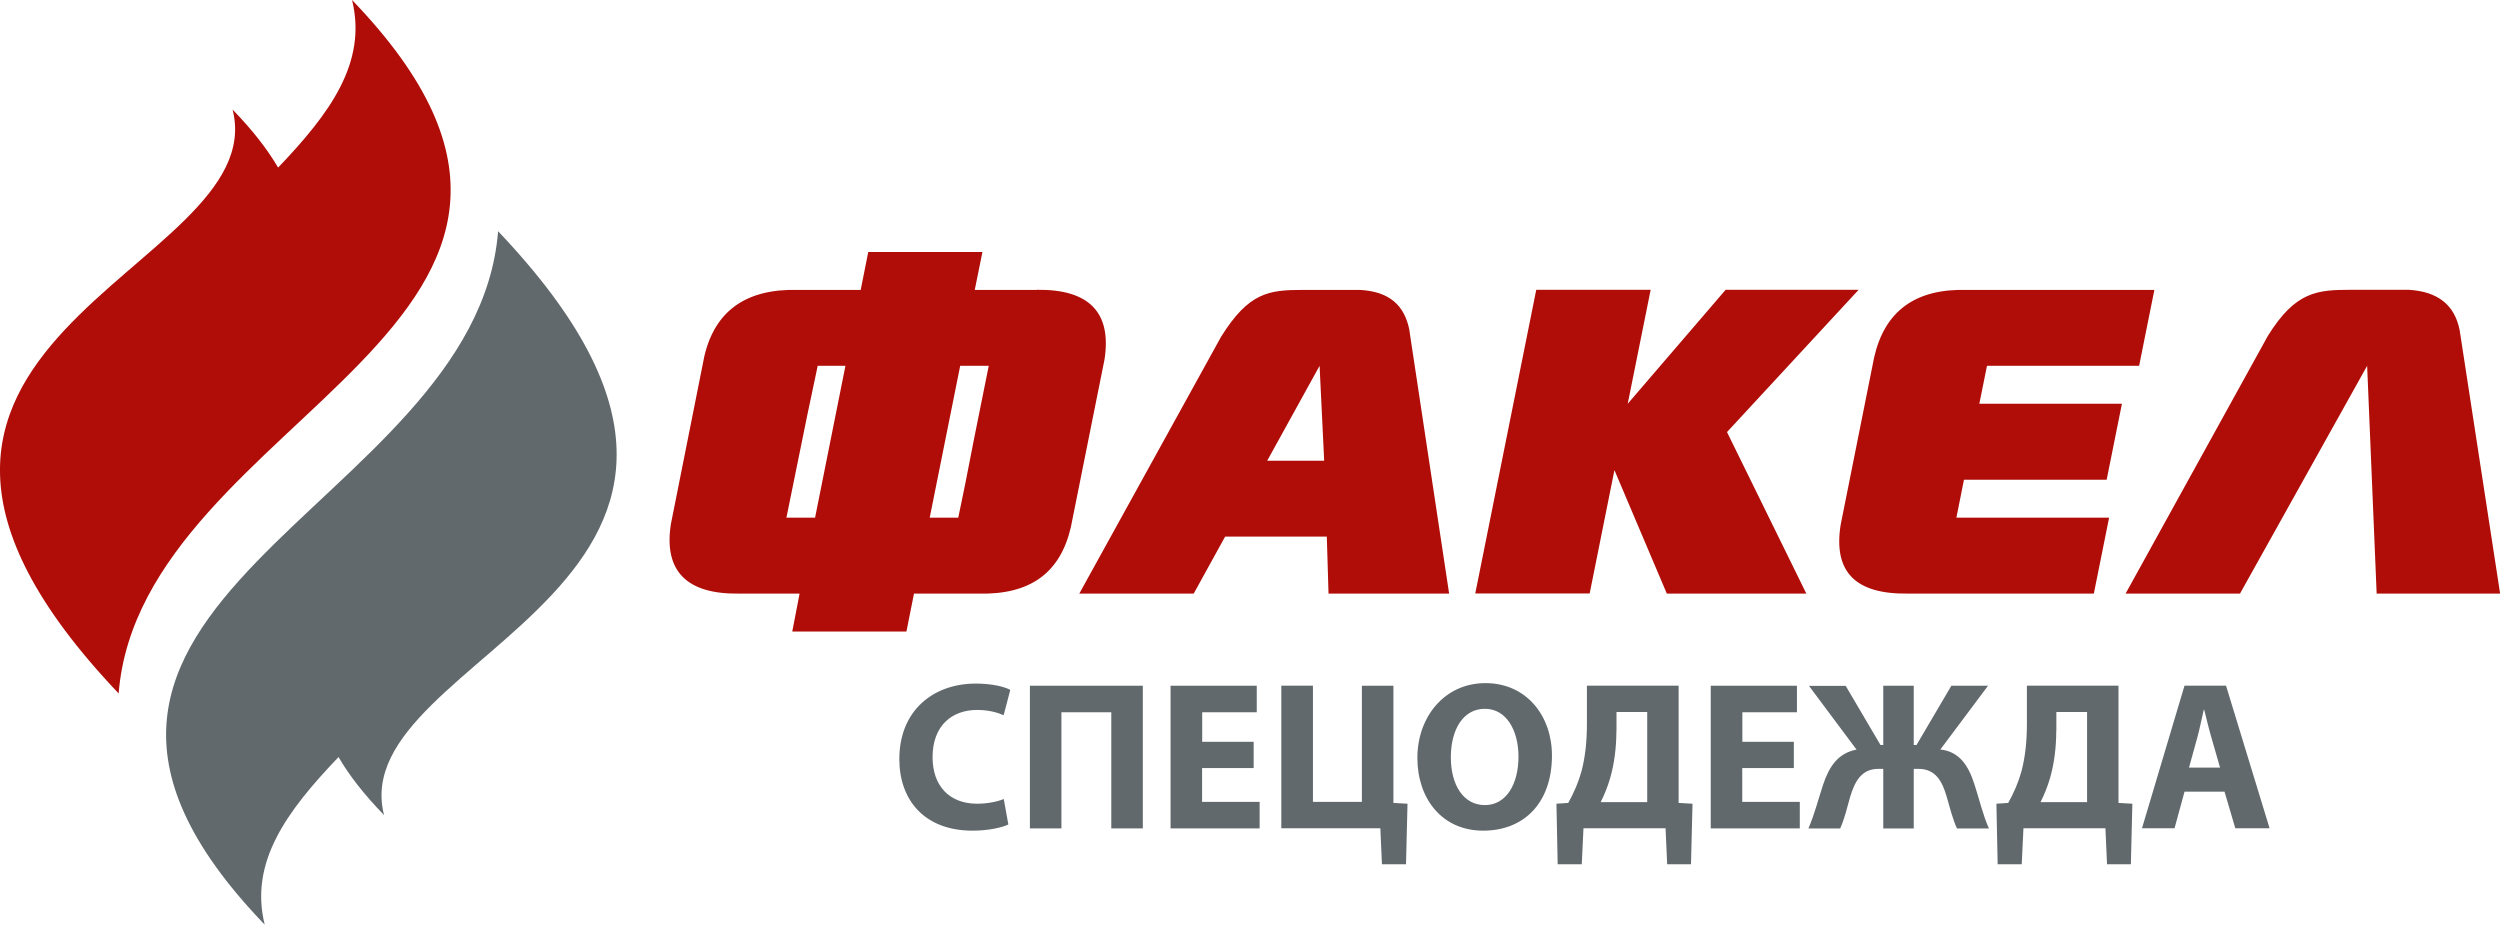
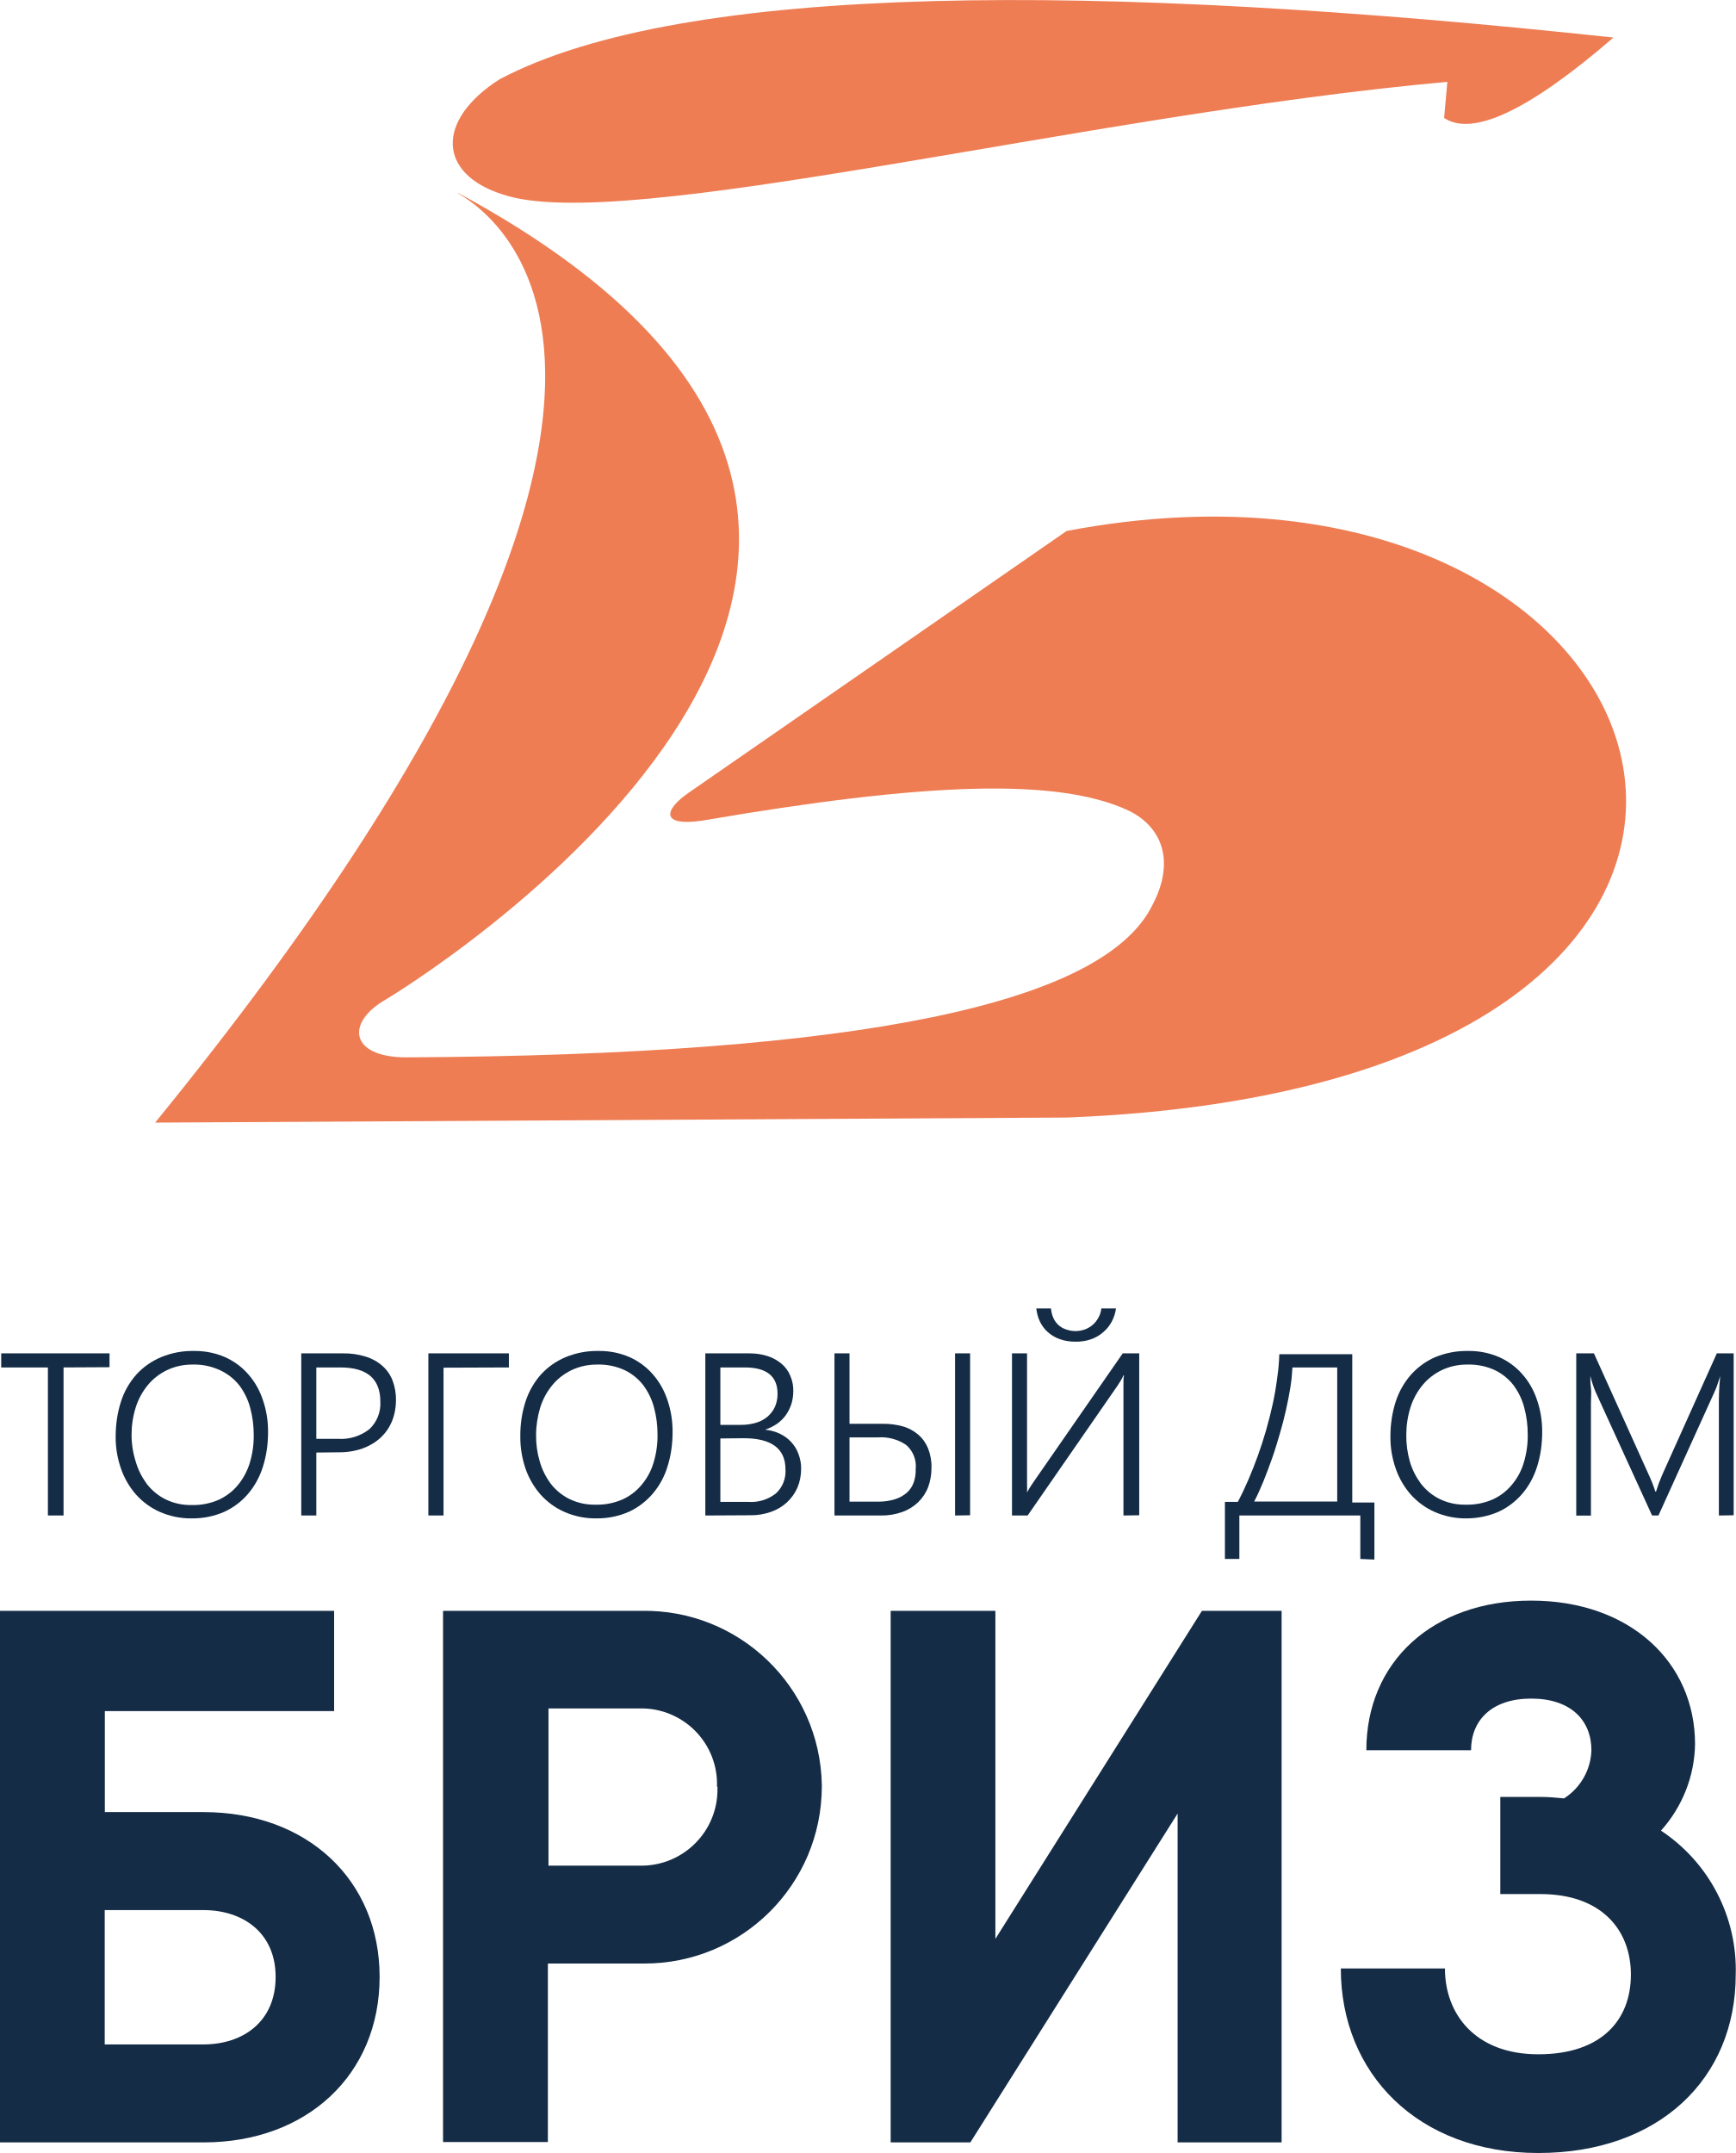
- <svg xmlns="http://www.w3.org/2000/svg" id="_Слой_2" data-name="Слой 2" viewBox="0 0 218.08 80.65">
+ <svg xmlns="http://www.w3.org/2000/svg" id="_Слой_2" data-name="Слой 2" viewBox="0 0 144.22 178.86">
  <defs>
    <style>
      .cls-1 {
-         fill: #b00d08;
+         fill: #ee7d54;
      }

      .cls-2 {
-         fill: #61696d;
+         fill: #152c46;
      }
    </style>
  </defs>
-   <g id="_Слой_1-2" data-name="Слой 1">
-     <g>
-       <path class="cls-1" d="m183.77,41.84l1.33-6.62h-12.44l.67-3.31h13.27l1.33-6.62h-16.34c-4.54-.13-7.18,1.87-8.1,5.86l-2.93,14.65c-.64,4.08,1.28,6.04,5.85,5.98h16.24l1.33-6.62h-13.32l.66-3.31h12.45Zm-21.64-16.56h-11.6l-8.54,9.94,2-9.94h-9.98l-5.32,26.49h9.98l2.16-10.76,4.57,10.77h12.17l-6.92-14.09,11.49-12.42Zm-51.59,14.91h0l4.57-8.28.4,8.28h-4.97Zm12.41-11.38c-.44-2.22-1.78-3.38-4.32-3.52h-5c-2.94,0-4.7.21-7.12,4.1l-12.36,22.39h9.98l2.74-4.97h8.87l.15,4.97h10.52l-3.47-22.98Zm-39.36,16.35h-2.49l2.66-13.25h2.49c-2.46,12.15-1.41,7.27-2.66,13.25Zm-12.49,0h-2.5c2.46-12.15,1.48-7.26,2.73-13.25h2.42l-2.65,13.25Zm19.34-19.87h-5.41l.67-3.31h-9.96l-.66,3.31h-5.43c-4.54-.13-7.28,1.81-8.21,5.79l-2.92,14.65c-.63,4.08,1.38,6.12,5.95,6.05h5.28l-.64,3.31h9.96l.66-3.31h5.57c4.55.13,7.18-1.79,8.11-5.78l2.94-14.65c.63-4.08-1.33-6.13-5.9-6.07Zm124.12,3.51c-.44-2.22-1.93-3.38-4.46-3.52h-5c-2.94,0-4.85.12-7.27,4.02l-12.41,22.48h9.98l11.09-19.87.83,19.87h10.77s-3.53-22.98-3.53-22.98Z" />
-       <path class="cls-2" d="m99.69,59.82v12.44h-2.75v-10.13h-4.35v10.13h-2.75v-12.44h9.85Zm9.66,7.18h-4.49v2.95h5.02v2.31h-7.77v-12.44h7.52v2.31h-4.76v2.58h4.49v2.29Zm5.18-7.18v10.13h4.27v-10.13h2.75v10.22l1.23.07-.13,5.28h-2.1l-.14-3.14h-8.64v-12.44h2.75Zm12.03,6.24h0c0,2.45,1.12,4.17,2.97,4.17s2.93-1.81,2.93-4.23c0-2.25-1.03-4.17-2.93-4.17s-2.97,1.81-2.97,4.23Zm8.82-.15c0,4.1-2.41,6.55-6,6.55s-5.74-2.79-5.74-6.35,2.36-6.52,5.94-6.52,5.8,2.86,5.8,6.31Zm5.62-2.14h0c0,1.44-.18,2.84-.54,4.1-.22.76-.53,1.51-.83,2.1h4.06v-7.86h-2.68v1.66Zm5.43-3.95v10.22l1.21.07-.13,5.28h-2.08l-.14-3.14h-7.16l-.15,3.14h-2.1l-.11-5.28,1.03-.07c.49-.87.89-1.79,1.16-2.77.33-1.26.47-2.62.47-4.14v-3.32h7.99Zm10.04,7.18h-4.49v2.95h5.02v2.31h-7.77v-12.44h7.52v2.31h-4.76v2.58h4.49v2.29Zm4.53-7.18l3.04,5.17h.24v-5.17h2.66v5.17h.24l3.04-5.17h3.2l-4.16,5.56c1.67.18,2.46,1.42,2.97,3.03.43,1.29.72,2.64,1.27,3.86h-2.79c-.38-.83-.63-1.86-.89-2.75-.38-1.33-.96-2.45-2.46-2.45h-.42v5.2h-2.66v-5.2h-.43c-1.49,0-2.06,1.13-2.46,2.45-.25.89-.49,1.92-.87,2.75h-2.77c.53-1.22.87-2.57,1.27-3.78.53-1.61,1.3-2.79,2.93-3.1l-4.15-5.56h3.21Zm18.37,3.95h0c0,1.44-.18,2.84-.54,4.1-.22.76-.53,1.51-.83,2.1h4.06v-7.86h-2.68v1.66Zm5.43-3.95v10.22l1.21.07-.13,5.28h-2.08l-.14-3.14h-7.15l-.15,3.14h-2.1l-.11-5.28,1.03-.07c.49-.87.89-1.79,1.16-2.77.33-1.26.47-2.62.47-4.14v-3.32h7.99Zm8.86,7.14h0l-.76-2.64c-.22-.74-.43-1.66-.62-2.4h-.04c-.18.74-.36,1.68-.56,2.4l-.73,2.64h2.7Zm-3.1,2.1l-.87,3.19h-2.84l3.71-12.44h3.62l3.8,12.44h-2.99l-.94-3.19h-3.5Zm-102.6,2.86c-.49.24-1.65.54-3.12.54-4.22,0-6.39-2.69-6.39-6.24,0-4.25,2.97-6.59,6.67-6.59,1.43,0,2.52.28,3.01.55l-.58,2.21c-.54-.24-1.32-.46-2.32-.46-2.17,0-3.88,1.35-3.88,4.12,0,2.49,1.45,4.06,3.89,4.06.85,0,1.76-.17,2.32-.41l.4,2.22Z" />
-       <path class="cls-2" d="m43.44,20.16c29.41,30.94-13.57,36.69-9.94,50.94-1.75-1.8-3.05-3.48-3.97-5.06-4.52,4.73-7.79,9.16-6.44,14.62-27.13-28.2,18.42-36.02,20.36-60.49" />
-       <path class="cls-1" d="m10.35,60.49C-19.06,29.55,23.92,23.81,20.29,9.56c1.75,1.8,3.05,3.48,3.97,5.06,4.52-4.73,7.79-9.16,6.45-14.62C57.84,28.2,12.29,36.02,10.35,60.49" />
+   <g id="a594625d-0d18-4342-b87b-3dd331dc7d69">
+     <g id="b24067a1-71bf-4633-a131-31ea56632ca8">
+       <g id="e261bdc8-3d92-412c-aea5-eaa8e8078db5">
+         <g id="ba60de1c-db1d-4caa-b111-c1752990e85a">
+           <path class="cls-2" d="m31.54,164.23c0,8.13-6.05,13.75-14.63,13.75H0v-44.16h27.76v8.33H8.71v8.39h8.2c8.58,0,14.63,5.61,14.63,13.69Zm-8.64,0c0-3.66-2.71-5.55-6-5.55h-8.2v11.16h8.2c3.29,0,6-1.89,6-5.61Z" />
+           <path class="cls-2" d="m68.28,148.43c-.02,8.14-6.63,14.71-14.77,14.69-.08,0-.15,0-.23,0h-7.76v14.83h-8.71v-44.13h16.47c8.13-.15,14.84,6.31,15,14.44,0,.06,0,.12,0,.17Zm-8.71,0c.12-3.47-2.59-6.37-6.06-6.5-.06,0-.12,0-.18,0h-7.76v13.06h7.76c3.5-.03,6.31-2.88,6.28-6.38,0-.06,0-.12,0-.18h-.04Z" />
+           <path class="cls-2" d="m97.84,150.66l-17.22,27.32h-6.62v-44.16h8.7v27.25l17.16-27.25h6.62v44.16h-8.64v-27.32Z" />
+           <path class="cls-2" d="m144.21,164.04c0,8.64-6.37,14.82-16.4,14.82s-16.41-6.62-16.41-15.33h8.65c0,3.79,2.52,7.13,7.76,7.13s7.69-2.84,7.69-6.62-2.52-6.69-7.5-6.69h-3.35v-8.07h3.35c.69,0,1.32.06,1.95.12,1.37-.88,2.22-2.37,2.27-4,0-2.47-1.7-4.29-5-4.29s-5,1.82-5,4.29h-8.7c0-7.32,5.49-12.43,13.69-12.43s13.62,5.11,13.62,11.92c-.04,2.66-1.05,5.21-2.83,7.19,4,2.65,6.35,7.17,6.21,11.96Z" />
+         </g>
+         <g id="acda6428-2880-4e03-931c-88d744c4fd1d">
+           <path class="cls-2" d="m5.28,113.6v12.3h-1.3v-12.3H.1v-1.17h9v1.15l-3.82.02Z" />
+           <path class="cls-2" d="m15.92,126.14c-.9.01-1.79-.17-2.62-.53-.76-.33-1.44-.83-2-1.45-.55-.63-.98-1.37-1.25-2.16-.3-.86-.45-1.76-.44-2.67,0-.98.14-1.96.44-2.89.26-.83.7-1.59,1.27-2.24.57-.63,1.27-1.12,2.05-1.45.87-.36,1.81-.54,2.75-.52.88-.01,1.76.16,2.57.51.74.33,1.4.81,1.93,1.42.55.62.96,1.35,1.22,2.14.3.87.44,1.78.43,2.69,0,.96-.13,1.92-.42,2.84-.26.83-.67,1.6-1.23,2.26-.55.65-1.23,1.16-2,1.51-.85.37-1.77.55-2.7.54Zm.1-12.78c-.75-.01-1.49.15-2.16.47-.61.3-1.16.72-1.59,1.25-.45.55-.79,1.18-1,1.86-.23.74-.34,1.5-.34,2.27,0,.75.12,1.5.35,2.22.19.67.51,1.29.92,1.85.42.54.95.98,1.56,1.28.68.33,1.43.49,2.19.47.76.02,1.51-.13,2.21-.43.61-.28,1.16-.69,1.59-1.21.45-.54.79-1.17,1-1.85.23-.76.34-1.54.33-2.33,0-.76-.09-1.51-.29-2.24-.17-.67-.48-1.3-.89-1.86-.43-.55-.99-.99-1.62-1.28-.71-.33-1.48-.49-2.26-.47h0Z" />
+           <path class="cls-2" d="m26.28,120.67v5.23h-1.25v-13.47h3.47c.64-.01,1.27.08,1.88.27.51.15.98.41,1.38.76.38.33.67.75.85,1.21.2.53.3,1.09.29,1.66,0,.59-.11,1.18-.33,1.73-.21.52-.53.98-.94,1.37-.44.4-.95.7-1.5.9-.64.22-1.32.33-2,.32l-1.85.02Zm0-7.07v5.93h1.78c.95.07,1.89-.22,2.64-.81.62-.59.95-1.42.9-2.28,0-1.9-1.11-2.84-3.32-2.84h-2Z" />
+           <path class="cls-2" d="m36.85,113.62v12.28h-1.26v-13.47h6.69v1.17l-5.43.02Z" />
+           <path class="cls-2" d="m49.53,126.14c-.9.01-1.79-.17-2.62-.53-.76-.33-1.44-.83-2-1.45-.55-.63-.98-1.37-1.25-2.16-.29-.86-.44-1.76-.43-2.67-.01-.98.13-1.96.43-2.89.27-.83.7-1.59,1.27-2.24.57-.63,1.27-1.12,2.05-1.45.87-.36,1.81-.54,2.76-.52.88-.01,1.75.16,2.56.51.74.33,1.4.81,1.93,1.42.55.62.96,1.35,1.22,2.14.3.87.44,1.78.43,2.69,0,.96-.13,1.92-.42,2.84-.25.83-.67,1.6-1.23,2.26-.55.64-1.23,1.16-2,1.51-.85.37-1.77.55-2.7.54Zm.11-12.78c-.75-.01-1.49.15-2.17.47-.61.3-1.16.72-1.59,1.25-.45.55-.79,1.18-1,1.86-.22.74-.34,1.5-.34,2.27-.01.74.09,1.48.3,2.19.19.67.5,1.29.91,1.85.42.54.95.98,1.56,1.28.68.33,1.43.49,2.19.47.76.02,1.51-.13,2.21-.43.62-.28,1.16-.69,1.59-1.21.46-.54.8-1.17,1-1.85.23-.76.34-1.54.33-2.33,0-.76-.09-1.51-.29-2.24-.17-.67-.48-1.3-.89-1.86-.41-.53-.94-.96-1.54-1.25-.71-.33-1.49-.49-2.27-.47Z" />
+           <path class="cls-2" d="m58.6,125.9v-13.47h3.68c.51,0,1.02.07,1.51.23.42.14.8.35,1.14.63.32.27.57.61.73,1,.17.4.26.83.25,1.26,0,.37-.05.74-.16,1.09-.11.33-.26.64-.46.92-.2.28-.45.52-.73.72-.31.21-.64.38-1,.49h0c.42.04.83.15,1.22.33.36.17.68.4.95.69.27.29.48.63.61,1,.15.4.23.82.22,1.24,0,.54-.1,1.07-.31,1.56-.2.46-.5.88-.87,1.22-.38.35-.84.62-1.33.79-.55.19-1.12.29-1.7.28l-3.75.02Zm1.25-12.3v4.77h1.75c.42,0,.83-.06,1.23-.18.35-.1.67-.28.95-.51.26-.23.47-.51.61-.82.14-.34.22-.71.21-1.08,0-1.45-.91-2.18-2.72-2.18h-2.03Zm0,5.9v5.27h2.32c.82.06,1.64-.19,2.29-.7.56-.51.85-1.25.8-2,0-1.73-1.17-2.6-3.51-2.59l-1.9.02Z" />
+           <path class="cls-2" d="m77.39,121.96c0,.54-.09,1.08-.28,1.59-.18.47-.47.9-.83,1.25-.38.36-.83.64-1.32.81-.57.2-1.17.3-1.77.29h-3.86v-13.47h1.25v5.85h2.81c.55,0,1.11.07,1.64.22.47.14.9.37,1.27.69.36.31.63.7.81,1.14.2.52.3,1.07.28,1.63Zm-1.31.08c.08-.76-.22-1.5-.79-2-.68-.46-1.5-.69-2.33-.63h-2.38v5.34h2.4c.46,0,.93-.06,1.37-.2.37-.11.71-.3,1-.55.26-.23.45-.53.57-.86.12-.35.17-.73.16-1.1h0Zm3.27,3.86v-13.47h1.25v13.45l-1.25.02Z" />
+           <path class="cls-2" d="m93.34,125.9v-10.98c0-.27,0-.48.05-.66h-.05c-.07.15-.14.3-.23.44l-.26.41-7.47,10.79h-1.3v-13.47h1.25v10.9c.01.22.01.43,0,.65h0c.07-.12.15-.27.25-.43l.3-.45,7.4-10.67h1.37v13.45l-1.31.02Zm-4-15.32c.28,0,.55-.05.81-.14.24-.09.47-.23.66-.4.19-.17.35-.38.47-.61.12-.23.2-.47.22-.73h1.22c-.05.38-.17.75-.35,1.09-.18.33-.41.63-.7.87-.29.26-.63.46-1,.59-.42.15-.87.22-1.32.21-.44,0-.88-.06-1.3-.21-.37-.13-.71-.33-1-.59-.27-.24-.49-.54-.65-.87-.16-.34-.26-.71-.3-1.09h1.22c.02.26.08.51.18.75.09.22.23.42.4.59.18.17.38.3.61.38.27.1.56.16.85.16h-.02Z" />
+           <path class="cls-2" d="m113.02,129.51v-3.61h-10.05v3.61h-1.2v-4.74h1.07c.3-.56.59-1.17.87-1.82s.54-1.31.79-2,.48-1.4.69-2.13.39-1.45.55-2.17.28-1.45.37-2.15c.1-.66.16-1.33.18-2h6.06v12.32h1.84v4.74l-1.17-.05Zm-1.92-15.91h-3.72c-.03.55-.08,1.1-.17,1.65-.1.61-.22,1.24-.37,1.9s-.32,1.33-.52,2-.4,1.36-.63,2-.47,1.3-.72,1.91-.5,1.17-.77,1.68h6.9v-11.14Z" />
+           <path class="cls-2" d="m121.83,126.14c-.9.01-1.79-.17-2.62-.53-.76-.33-1.44-.83-2-1.45-.55-.63-.98-1.37-1.25-2.16-.3-.86-.45-1.76-.44-2.67,0-.98.14-1.96.44-2.89.27-.83.7-1.59,1.27-2.24.56-.62,1.24-1.12,2-1.45.87-.36,1.81-.54,2.76-.52.88-.01,1.75.16,2.56.51.74.33,1.4.81,1.93,1.42.55.62.96,1.35,1.22,2.14.3.87.44,1.78.43,2.69,0,.96-.13,1.92-.42,2.84-.26.83-.67,1.6-1.23,2.26-.55.64-1.23,1.16-2,1.51-.84.36-1.74.54-2.65.54Zm.1-12.78c-.75-.01-1.49.15-2.16.47-.61.3-1.16.72-1.59,1.25-.45.55-.79,1.18-1,1.86-.23.74-.34,1.5-.34,2.27-.01.74.09,1.48.29,2.19.19.67.51,1.29.92,1.85.42.54.95.98,1.56,1.28.68.33,1.43.49,2.19.47.76.02,1.51-.13,2.21-.43.62-.28,1.16-.69,1.59-1.21.46-.54.8-1.17,1-1.85.23-.76.34-1.54.33-2.33,0-.76-.09-1.51-.29-2.24-.17-.67-.48-1.3-.89-1.86-.41-.53-.94-.96-1.54-1.25-.71-.33-1.49-.49-2.28-.47Z" />
+           <path class="cls-2" d="m142.81,125.9v-9.28c0-.48,0-1.24.11-2.3h0l-.24.73c-.06.17-.12.34-.2.51l-4.69,10.34h-.53l-4.7-10.28c-.18-.43-.32-.87-.43-1.32h0c0,.29,0,.62.05,1s0,.77,0,1.22v9.39h-1.22v-13.48h1.47l4.57,10.12c.1.21.19.43.28.65s.17.46.25.71h.06l.23-.69c.08-.21.17-.43.27-.67l4.55-10.12h1.4v13.45l-1.23.02Z" />
+         </g>
+       </g>
+       <g id="b325fd83-887e-4891-a22d-864b2ec80b31">
+         <path class="cls-1" d="m12.89,93.26C66.58,27.37,37.14,15.93,38.06,16.03c55.81,30.13-6,67-6,67-3.37,1.93-3,4.8,1.69,4.81,37.9-.19,58-4.49,62-12.66,1.9-3.6.81-6.45-1.92-7.81-5.9-2.8-17-2.37-35.45.8-3.57.52-3.19-.91-1.17-2.31l31.41-21.75c52.61-10,70.68,46,0,48.73l-75.73.42Z" />
+         <path class="cls-1" d="m41.5,6.59c-5.3,3.39-5.15,7.86.29,9.57,9.92,3.36,48.11-6.63,78.46-9.36l-.27,3c2.34,1.55,6.94-.52,14.07-6.68C91.28-1.48,56.81-1.51,41.5,6.59Z" />
+       </g>
    </g>
  </g>
</svg>
